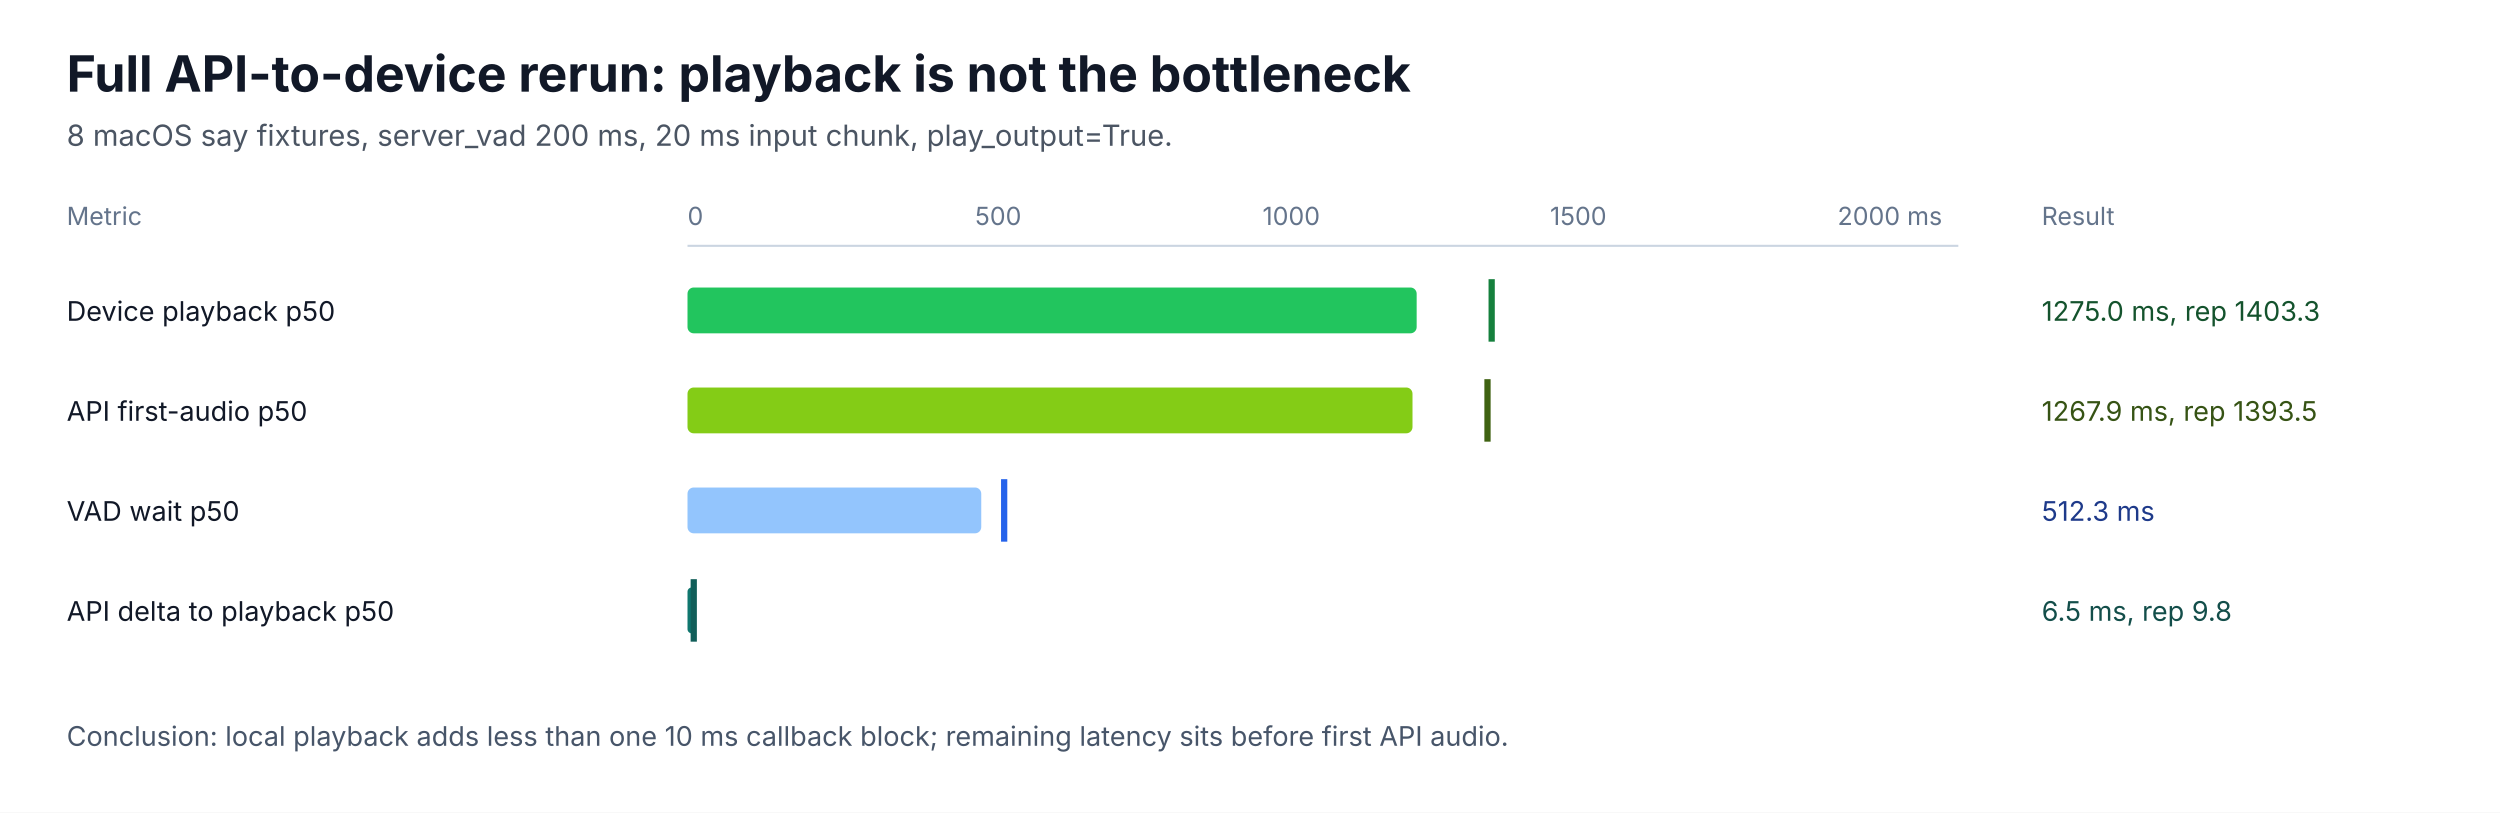
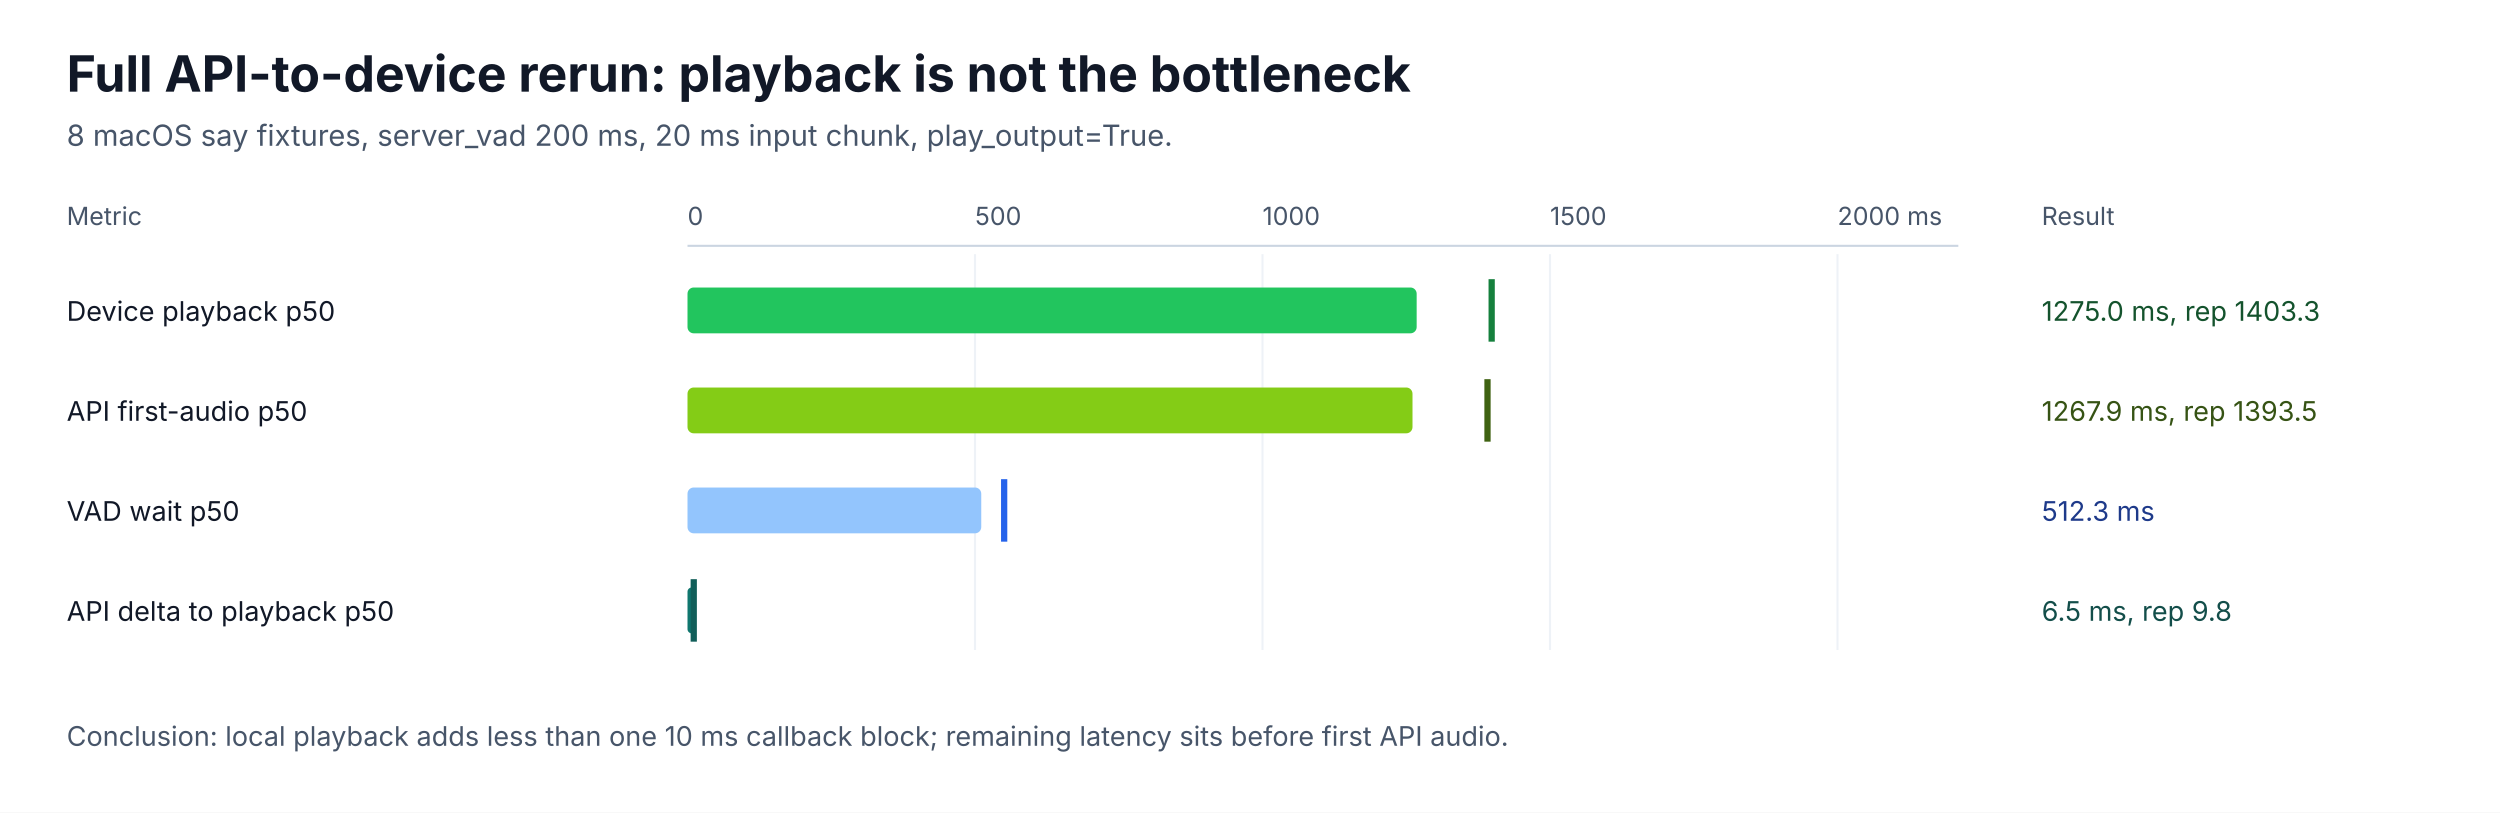
<svg xmlns="http://www.w3.org/2000/svg" width="1200" height="390" viewBox="0 0 1200 390" role="img" aria-labelledby="title desc">
  <rect width="1200" height="390" fill="#ffffff" />
  <text x="32" y="44" font-family="Inter, Arial, sans-serif" font-size="24" font-weight="700" fill="#111827">Full API-to-device rerun: playback is not the bottleneck</text>
-   <text x="32" y="70" font-family="Inter, Arial, sans-serif" font-size="14" fill="#4b5563">8 macOS say fixtures, server_vad 200 ms, 20 ms input chunk, play_output=True.</text>
+   <text x="32" y="70" font-family="Inter, Arial, sans-serif" font-size="14" fill="#475569">8 macOS say fixtures, server_vad 200 ms, 20 ms input chunk, play_output=True.</text>
  <g font-family="Inter, Arial, sans-serif" font-size="12">
-     <text x="32" y="108" fill="#64748b">Metric</text>
-     <text x="330" y="108" fill="#64748b">0</text>
-     <text x="468" y="108" fill="#64748b">500</text>
-     <text x="606" y="108" fill="#64748b">1000</text>
-     <text x="744" y="108" fill="#64748b">1500</text>
-     <text x="882" y="108" fill="#64748b">2000 ms</text>
-     <text x="980" y="108" fill="#64748b">Result</text>
+     <text x="32" y="108" fill="#475569">Metric</text>
+     <text x="330" y="108" fill="#475569">0</text>
+     <text x="468" y="108" fill="#475569">500</text>
+     <text x="606" y="108" fill="#475569">1000</text>
+     <text x="744" y="108" fill="#475569">1500</text>
+     <text x="882" y="108" fill="#475569">2000 ms</text>
+     <text x="980" y="108" fill="#475569">Result</text>
    <line x1="330" y1="118" x2="940" y2="118" stroke="#cbd5e1" />
+   </g>
+   <g stroke="#eef2f7" stroke-width="1">
+     <line x1="468" y1="122" x2="468" y2="312" />
+     <line x1="606" y1="122" x2="606" y2="312" />
+     <line x1="744" y1="122" x2="744" y2="312" />
+     <line x1="882" y1="122" x2="882" y2="312" />
  </g>
  <g font-family="Inter, Arial, sans-serif" font-size="13">
    <text x="32" y="154" fill="#111827">Device playback p50</text>
    <rect x="330" y="138" width="350" height="22" rx="3" fill="#22c55e" />
    <line x1="716" y1="134" x2="716" y2="164" stroke="#15803d" stroke-width="3" />
    <text x="980" y="154" fill="#14532d">1275.0 ms, rep 1403.3</text>
    <text x="32" y="202" fill="#111827">API first-audio p50</text>
    <rect x="330" y="186" width="348" height="22" rx="3" fill="#84cc16" />
    <line x1="714" y1="182" x2="714" y2="212" stroke="#3f6212" stroke-width="3" />
    <text x="980" y="202" fill="#365314">1267.9 ms, rep 1393.5</text>
    <text x="32" y="250" fill="#111827">VAD wait p50</text>
    <rect x="330" y="234" width="141" height="22" rx="3" fill="#93c5fd" />
    <line x1="482" y1="230" x2="482" y2="260" stroke="#2563eb" stroke-width="3" />
    <text x="980" y="250" fill="#1e3a8a">512.3 ms</text>
    <text x="32" y="298" fill="#111827">API delta to playback p50</text>
    <rect x="330" y="282" width="4" height="22" rx="2" fill="#0f766e" />
    <line x1="333" y1="278" x2="333" y2="308" stroke="#115e59" stroke-width="3" />
    <text x="980" y="298" fill="#134e4a">6.5 ms, rep 9.8</text>
  </g>
  <text x="32" y="358" font-family="Inter, Arial, sans-serif" font-size="13" fill="#475569">Conclusion: local playback adds less than one 10 ms callback block; remaining latency sits before first API audio.</text>
</svg>
